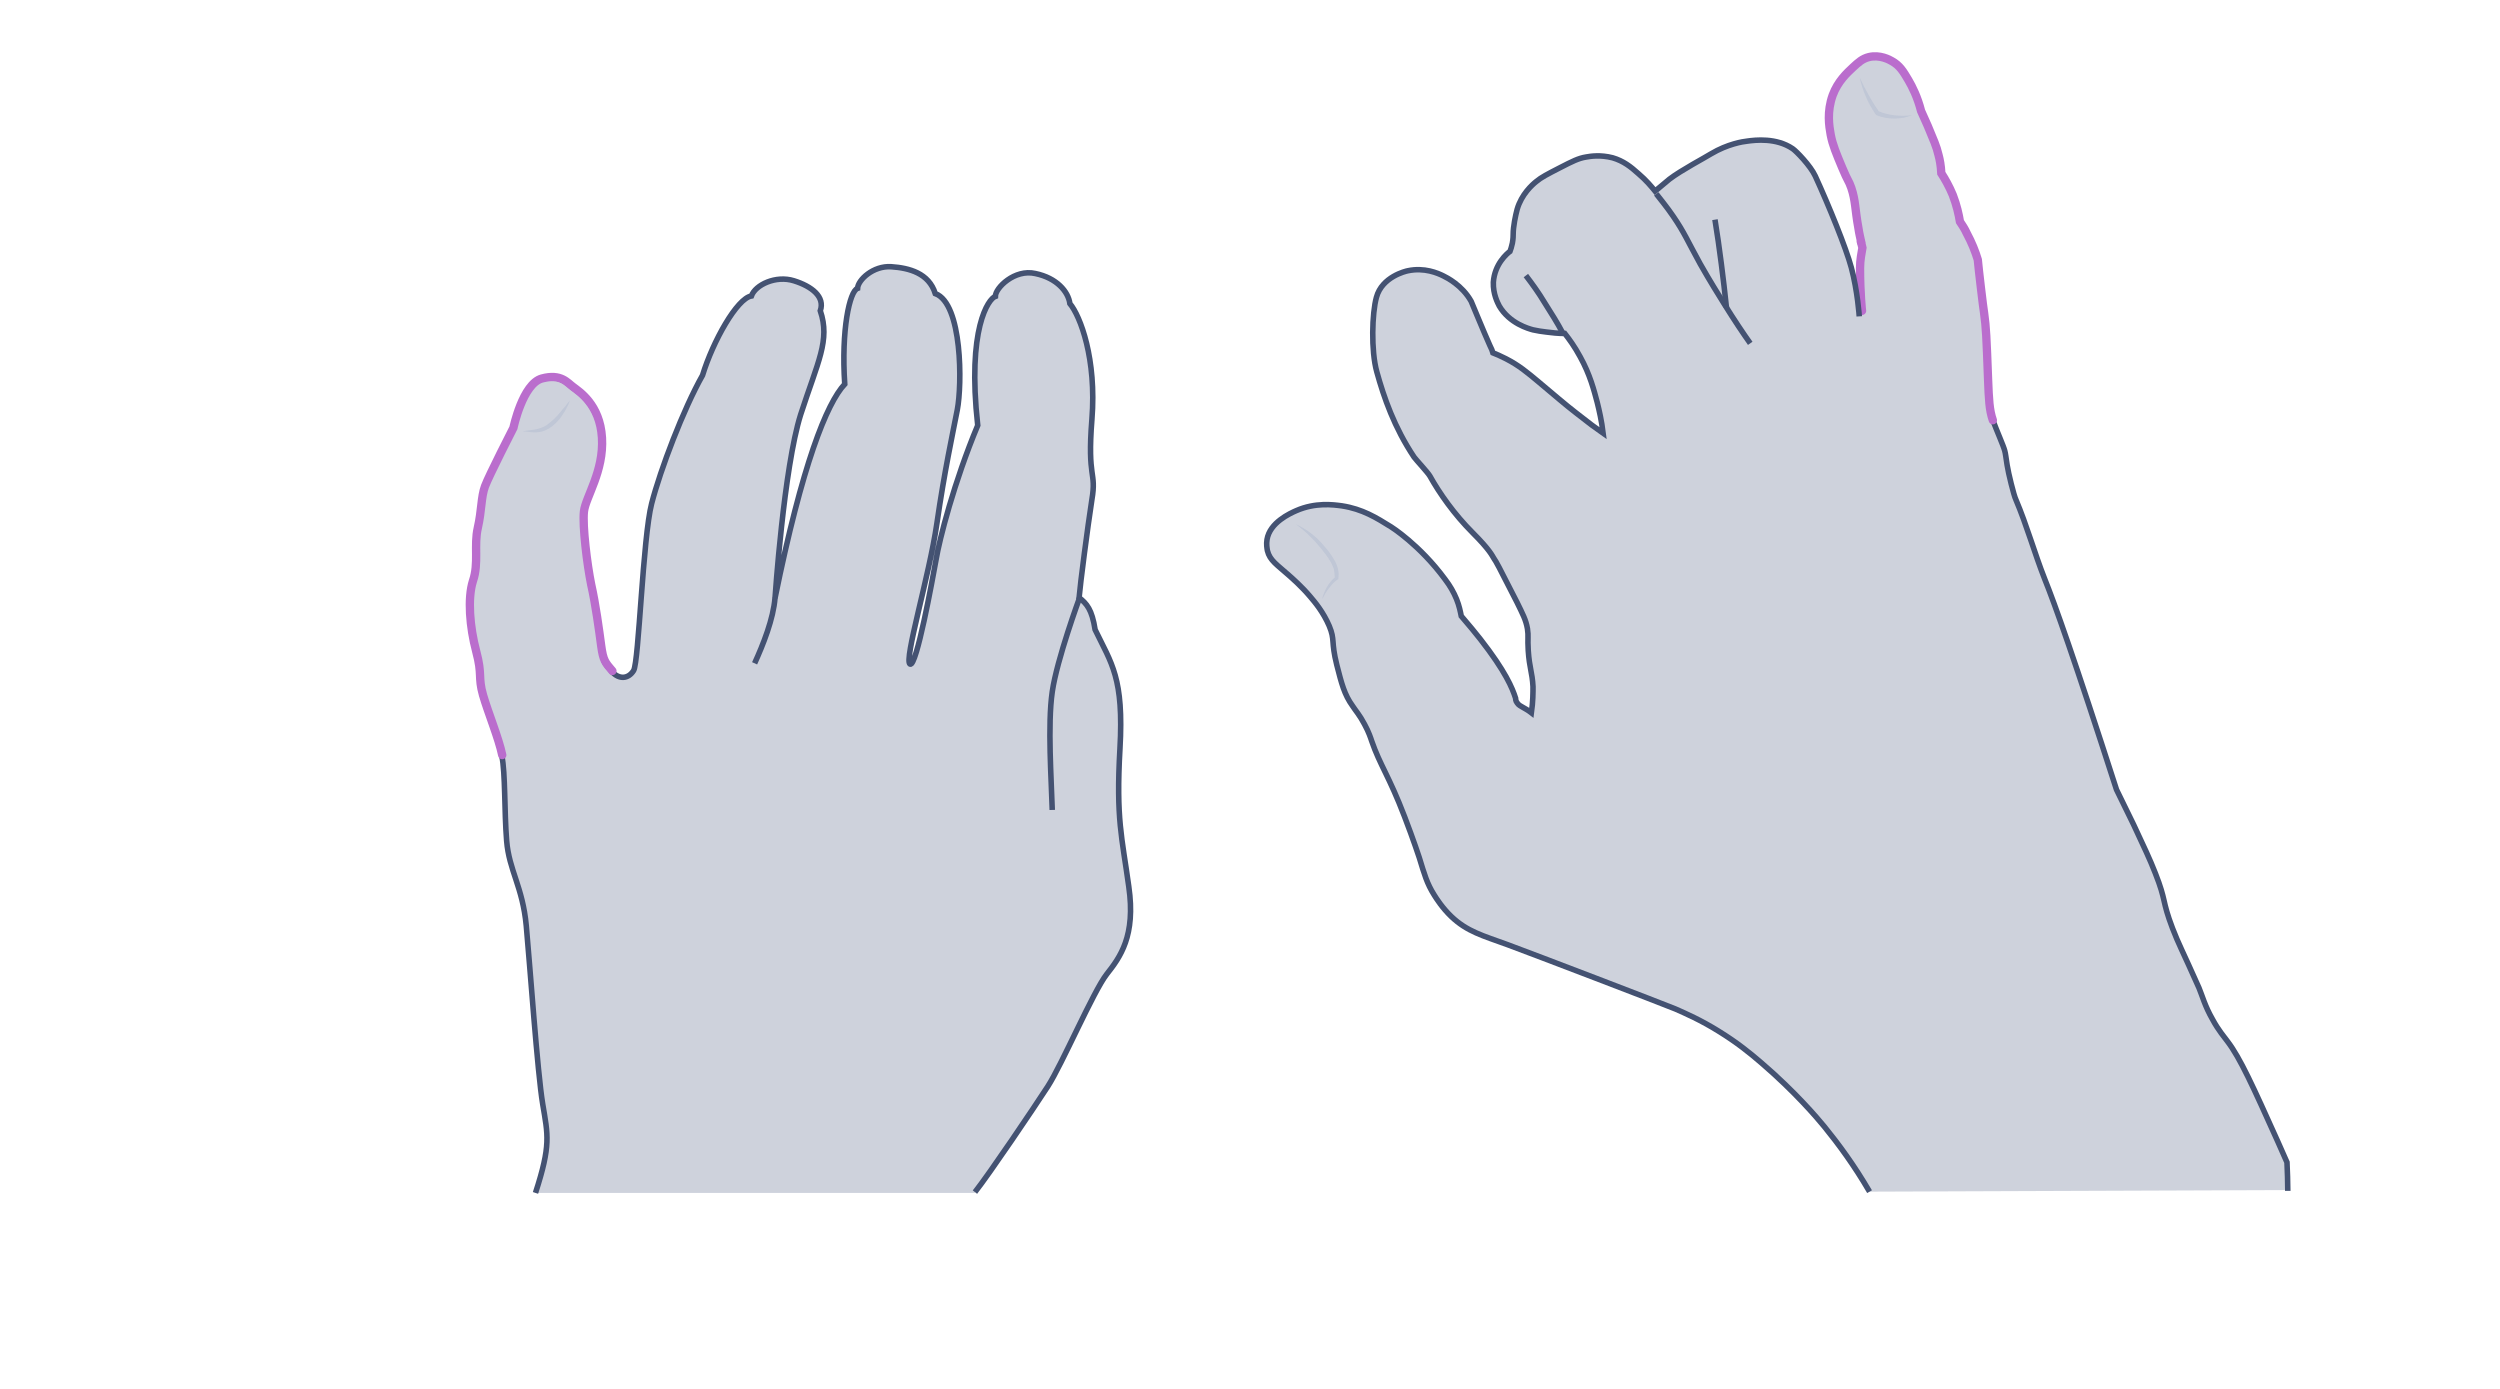
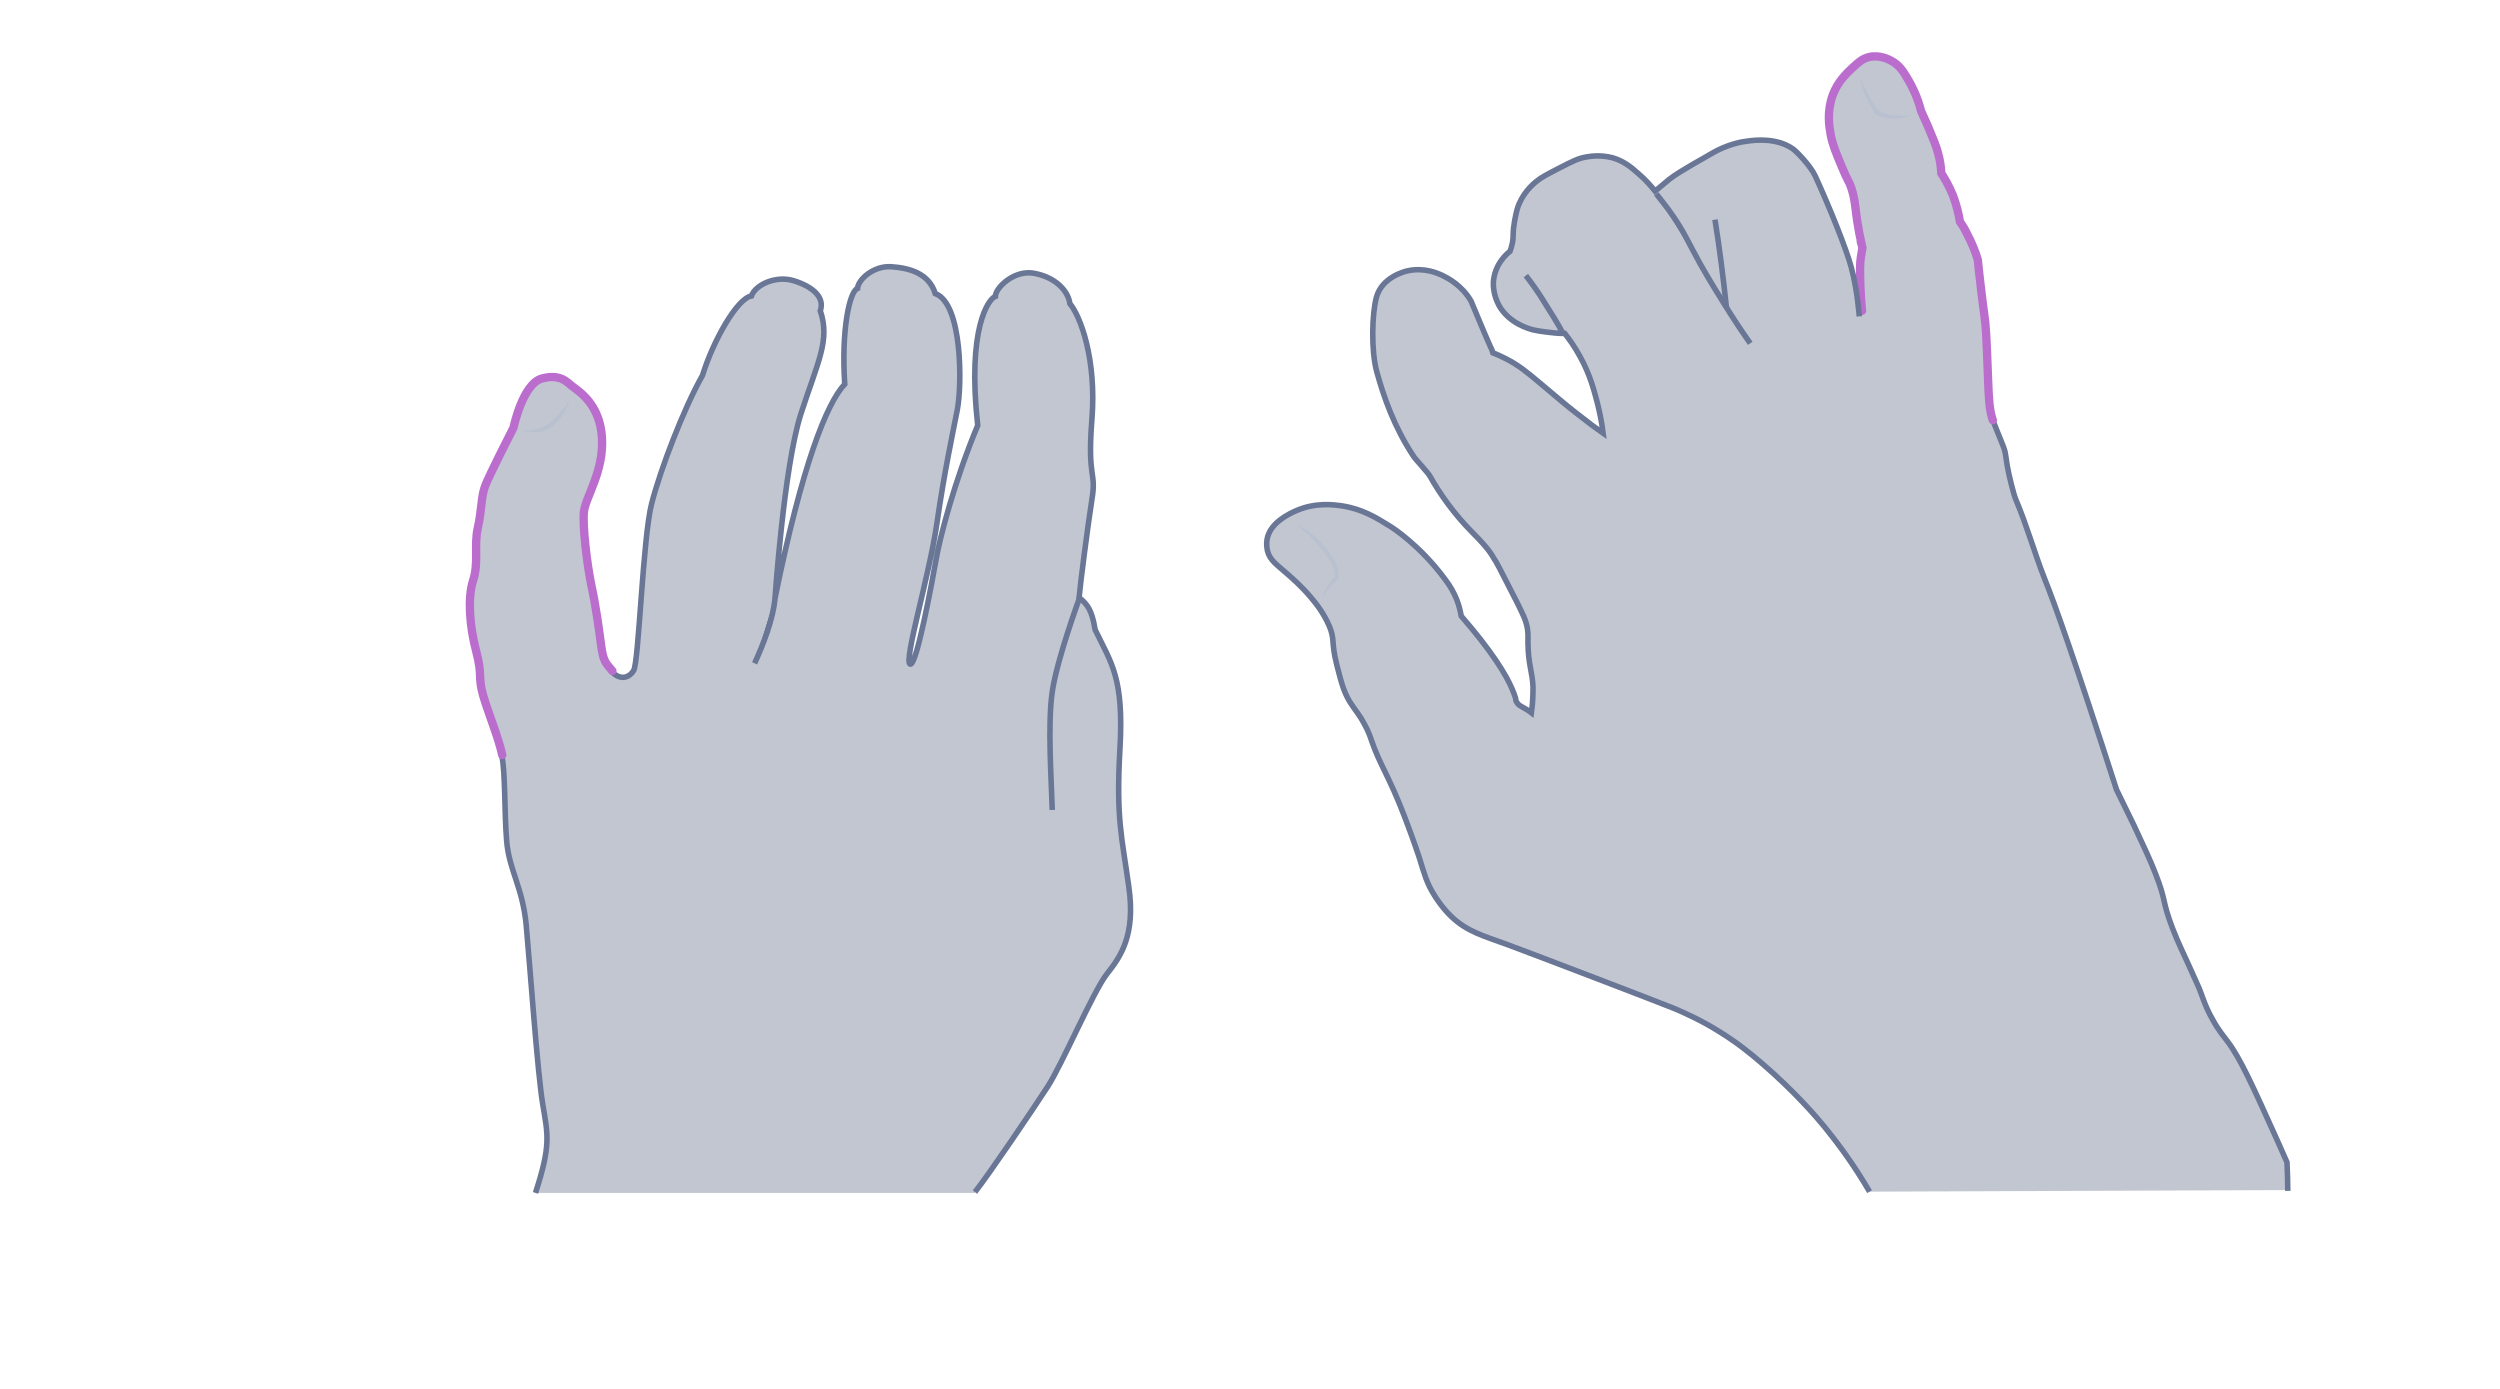
<svg xmlns="http://www.w3.org/2000/svg" width="900" height="500" viewBox="0 0 900 500" fill="none">
-   <path opacity="0.33" d="M350.977 429.161C356.313 422.383 372.176 398.876 377.224 391.088C382.271 383.301 393.664 356.765 398.423 350.708C403.182 344.651 408.951 337.008 406.355 319.125C403.904 301.243 401.74 295.042 403.183 269.516C404.625 243.99 400.154 238.942 394.241 226.684C393.087 219.329 391.213 217.31 388.473 215.147C388.905 210.099 391.501 190.053 393.087 179.814C394.818 169.575 391.357 172.748 393.087 150.971C394.818 129.195 388.905 113.764 385.156 109.293C384.579 104.967 380.397 100.063 372.753 98.477C365.254 96.746 358.332 103.669 358.332 106.697C355.88 107.563 348.093 118.234 351.986 153.134C343.478 173.469 338.142 194.38 336.988 201.446C335.69 208.513 329.921 240.384 327.614 239.086C325.307 237.788 334.536 207.359 337.276 188.467C340.016 169.575 342.901 156.451 344.631 147.51C346.362 138.569 346.506 109.293 336.7 105.688C334.392 98.333 327.326 96.458 320.836 96.025C314.346 95.593 308.866 100.784 308.722 103.813C305.838 104.823 302.809 118.811 304.107 138.28C297.617 145.203 288.82 167.123 279.014 215.291C279.014 215.291 282.186 168.421 288.243 149.241C294.445 130.06 298.915 122.561 295.31 111.889C297.041 106.842 292.281 103.092 285.792 101.073C279.302 99.054 271.947 102.515 270.505 106.553C265.313 107.418 256.66 122.849 252.911 135.108C245.989 147.366 237.768 168.998 234.596 181.256C231.423 193.514 229.981 238.365 228.106 241.394C226.231 244.422 222.914 244.711 220.318 241.826C217.723 238.942 217.001 238.077 216.28 232.741C215.559 227.261 214.261 217.743 212.675 210.676C211.233 203.609 209.502 189.621 210.079 184.429C210.656 179.237 217.29 170.007 216.569 157.893C215.848 145.779 208.204 141.165 206.185 139.578C204.166 138.136 201.859 134.675 194.937 136.55C188.014 138.425 184.697 154.288 184.697 154.288C184.697 154.288 175.9 171.45 174.458 175.343C173.016 179.237 173.304 183.996 171.862 190.342C170.42 196.687 172.295 203.033 170.132 209.378C168.113 215.724 168.978 226.107 171.285 234.76C173.593 243.413 171.862 243.845 173.737 250.479C175.612 256.969 179.361 265.91 180.659 272.111C181.957 278.313 181.525 292.013 182.39 302.685C183.255 313.357 188.159 319.27 189.456 333.258C190.754 347.247 193.494 386.185 195.369 397.434C197.244 408.683 198.398 412.144 192.773 429.45H350.977V429.161Z" fill="#697695" />
-   <path d="M350.977 429.161C356.313 422.383 372.176 398.876 377.224 391.088C382.271 383.301 393.664 356.765 398.423 350.708C403.182 344.651 408.951 337.008 406.355 319.125C403.904 301.243 401.74 295.042 403.183 269.516C404.625 243.99 400.154 238.942 394.241 226.684C393.087 219.329 391.213 217.31 388.473 215.147C388.905 210.099 391.501 190.053 393.087 179.814C394.818 169.575 391.357 172.748 393.087 150.971C394.818 129.195 388.905 113.764 385.156 109.293C384.579 104.967 380.397 100.063 372.753 98.477C365.254 96.746 358.332 103.669 358.332 106.697C355.88 107.563 348.093 118.234 351.986 153.134C343.478 173.469 338.142 194.38 336.988 201.446C335.69 208.513 329.921 240.384 327.614 239.086C325.307 237.788 334.536 207.359 337.276 188.467C340.016 169.575 342.901 156.451 344.631 147.51C346.362 138.569 346.506 109.293 336.7 105.688C334.392 98.333 327.326 96.458 320.836 96.025C314.346 95.593 308.866 100.784 308.722 103.813C305.838 104.823 302.809 118.811 304.107 138.28C297.617 145.203 288.82 167.123 279.014 215.291C279.014 215.291 282.186 168.421 288.243 149.241C294.445 130.06 298.915 122.561 295.31 111.889C297.041 106.842 292.281 103.092 285.792 101.073C279.302 99.054 271.947 102.515 270.505 106.553C265.313 107.418 256.66 122.849 252.911 135.108C245.989 147.366 237.768 168.998 234.596 181.256C231.423 193.514 229.981 238.365 228.106 241.394C226.231 244.422 222.914 244.711 220.318 241.826C217.723 238.942 217.001 238.077 216.28 232.741C215.559 227.261 214.261 217.743 212.675 210.676C211.233 203.609 209.502 189.621 210.079 184.429C210.656 179.237 217.29 170.007 216.569 157.893C215.848 145.779 208.204 141.165 206.185 139.578C204.166 138.136 201.859 134.675 194.937 136.55C188.014 138.425 184.697 154.288 184.697 154.288C184.697 154.288 175.9 171.45 174.458 175.343C173.016 179.237 173.304 183.996 171.862 190.342C170.42 196.687 172.295 203.033 170.132 209.378C168.113 215.724 168.978 226.107 171.285 234.76C173.593 243.413 171.862 243.845 173.737 250.479C175.612 256.969 179.361 265.91 180.659 272.111C181.957 278.313 181.525 292.013 182.39 302.685C183.255 313.357 188.159 319.27 189.456 333.258C190.754 347.247 193.494 386.185 195.369 397.434C197.244 408.683 198.398 412.144 192.773 429.45" stroke="#445272" stroke-width="2" stroke-miterlimit="10" />
-   <path d="M220.462 241.539C217.866 238.511 217.145 237.789 216.424 232.454C215.703 226.973 214.405 217.455 212.819 210.389C211.376 203.322 209.646 189.333 210.223 184.142C210.8 178.95 217.433 169.72 216.712 157.606C215.991 145.492 208.348 140.877 206.329 139.291C204.31 137.849 202.002 134.388 195.08 136.262C188.158 138.137 184.841 154.001 184.841 154.001C184.841 154.001 176.044 171.162 174.602 175.056C173.16 178.95 173.448 183.709 172.006 190.054C170.564 196.4 172.438 202.745 170.275 209.091C168.256 215.436 169.122 225.82 171.429 234.473C173.736 243.125 172.006 243.558 173.881 250.192C175.755 256.682 179.505 265.623 180.803 271.824" stroke="#BA6DCD" stroke-width="3" stroke-miterlimit="10" stroke-linecap="round" />
+   <path opacity="0.33" d="M350.977 429.161C356.313 422.383 372.176 398.876 377.224 391.088C382.271 383.301 393.664 356.765 398.423 350.708C403.182 344.651 408.951 337.008 406.355 319.125C403.904 301.243 401.74 295.042 403.183 269.516C404.625 243.99 400.154 238.942 394.241 226.684C393.087 219.329 391.213 217.31 388.473 215.147C388.905 210.099 391.501 190.053 393.087 179.814C394.818 169.575 391.357 172.748 393.087 150.971C394.818 129.195 388.905 113.764 385.156 109.293C384.579 104.967 380.397 100.063 372.753 98.477C365.254 96.746 358.332 103.669 358.332 106.697C355.88 107.563 348.093 118.234 351.986 153.134C343.478 173.469 338.142 194.38 336.988 201.446C335.69 208.513 329.921 240.384 327.614 239.086C325.307 237.788 334.536 207.359 337.276 188.467C340.016 169.575 342.901 156.451 344.631 147.51C346.362 138.569 346.506 109.293 336.7 105.688C334.392 98.333 327.326 96.458 320.836 96.025C314.346 95.593 308.866 100.784 308.722 103.813C305.838 104.823 302.809 118.811 304.107 138.28C297.617 145.203 288.82 167.123 279.014 215.291C279.014 215.291 282.186 168.421 288.243 149.241C294.445 130.06 298.915 122.561 295.31 111.889C297.041 106.842 292.281 103.092 285.792 101.073C279.302 99.054 271.947 102.515 270.505 106.553C265.313 107.418 256.66 122.849 252.911 135.108C245.989 147.366 237.768 168.998 234.596 181.256C231.423 193.514 229.981 238.365 228.106 241.394C226.231 244.422 222.914 244.711 220.318 241.826C217.723 238.942 217.001 238.077 216.28 232.741C215.559 227.261 214.261 217.743 212.675 210.676C211.233 203.609 209.502 189.621 210.079 184.429C210.656 179.237 217.29 170.007 216.569 157.893C215.848 145.779 208.204 141.165 206.185 139.578C204.166 138.136 201.859 134.675 194.937 136.55C188.014 138.425 184.697 154.288 184.697 154.288C184.697 154.288 175.9 171.45 174.458 175.343C173.016 179.237 173.304 183.996 171.862 190.342C170.42 196.687 172.295 203.033 170.132 209.378C168.113 215.724 168.978 226.107 171.285 234.76C173.593 243.413 171.862 243.845 173.737 250.479C175.612 256.969 179.361 265.91 180.659 272.111C181.957 278.313 181.525 292.013 182.39 302.685C183.255 313.357 188.159 319.27 189.456 333.258C190.754 347.247 193.494 386.185 195.369 397.434C197.244 408.683 198.398 412.144 192.773 429.45H350.977V429.161Z" fill="#445272" />
+   <path d="M350.977 429.161C356.313 422.383 372.176 398.876 377.224 391.088C382.271 383.301 393.664 356.765 398.423 350.708C403.182 344.651 408.951 337.008 406.355 319.125C403.904 301.243 401.74 295.042 403.183 269.516C404.625 243.99 400.154 238.942 394.241 226.684C393.087 219.329 391.213 217.31 388.473 215.147C388.905 210.099 391.501 190.053 393.087 179.814C394.818 169.575 391.357 172.748 393.087 150.971C394.818 129.195 388.905 113.764 385.156 109.293C384.579 104.967 380.397 100.063 372.753 98.477C365.254 96.746 358.332 103.669 358.332 106.697C355.88 107.563 348.093 118.234 351.986 153.134C343.478 173.469 338.142 194.38 336.988 201.446C335.69 208.513 329.921 240.384 327.614 239.086C325.307 237.788 334.536 207.359 337.276 188.467C340.016 169.575 342.901 156.451 344.631 147.51C346.362 138.569 346.506 109.293 336.7 105.688C334.392 98.333 327.326 96.458 320.836 96.025C314.346 95.593 308.866 100.784 308.722 103.813C305.838 104.823 302.809 118.811 304.107 138.28C297.617 145.203 288.82 167.123 279.014 215.291C279.014 215.291 282.186 168.421 288.243 149.241C294.445 130.06 298.915 122.561 295.31 111.889C297.041 106.842 292.281 103.092 285.792 101.073C279.302 99.054 271.947 102.515 270.505 106.553C265.313 107.418 256.66 122.849 252.911 135.108C245.989 147.366 237.768 168.998 234.596 181.256C231.423 193.514 229.981 238.365 228.106 241.394C226.231 244.422 222.914 244.711 220.318 241.826C217.723 238.942 217.001 238.077 216.28 232.741C215.559 227.261 214.261 217.743 212.675 210.676C211.233 203.609 209.502 189.621 210.079 184.429C210.656 179.237 217.29 170.007 216.569 157.893C215.848 145.779 208.204 141.165 206.185 139.578C204.166 138.136 201.859 134.675 194.937 136.55C188.014 138.425 184.697 154.288 184.697 154.288C184.697 154.288 175.9 171.45 174.458 175.343C173.016 179.237 173.304 183.996 171.862 190.342C170.42 196.687 172.295 203.033 170.132 209.378C168.113 215.724 168.978 226.107 171.285 234.76C173.593 243.413 171.862 243.845 173.737 250.479C175.612 256.969 179.361 265.91 180.659 272.111C181.957 278.313 181.525 292.013 182.39 302.685C183.255 313.357 188.159 319.27 189.456 333.258C190.754 347.247 193.494 386.185 195.369 397.434C197.244 408.683 198.398 412.144 192.773 429.45" stroke="#697695" stroke-width="2" stroke-miterlimit="10" />
+   <path d="M220.463 241.539C217.867 238.511 217.146 237.789 216.425 232.454C215.704 226.973 214.406 217.455 212.82 210.389C211.377 203.322 209.647 189.333 210.224 184.142C210.801 178.95 217.434 169.72 216.713 157.606C215.992 145.492 208.349 140.877 206.33 139.291C204.311 137.849 202.003 134.388 195.081 136.262C188.159 138.137 184.842 154.001 184.842 154.001C184.842 154.001 176.045 171.162 174.603 175.056C173.161 178.95 173.449 183.709 172.007 190.054C170.565 196.4 172.439 202.745 170.276 209.091C168.257 215.436 169.123 225.82 171.43 234.473C173.737 243.125 172.007 243.558 173.882 250.192C175.756 256.682 179.506 265.623 180.804 271.824" stroke="#BA6DCD" stroke-width="3" stroke-miterlimit="10" stroke-linecap="round" />
  <g opacity="0.5">
-     <path d="M188.159 155.298C189.89 154.865 191.765 154.865 193.495 154.433C195.226 154 196.668 153.279 197.966 152.125C199.264 151.116 200.562 149.818 201.715 148.376C202.292 147.655 202.869 146.933 203.446 146.357C204.023 145.636 204.455 144.914 205.176 144.193C204.888 145.059 204.455 145.924 204.023 146.789C203.59 147.655 203.157 148.376 202.581 149.241C201.571 150.827 200.273 152.269 198.831 153.423C197.389 154.577 195.514 155.442 193.639 155.586C191.765 155.875 190.034 155.298 188.159 155.298Z" fill="#B1BBD0" />
+     <path d="M188.16 155.298C189.891 154.865 191.766 154.865 193.496 154.433C195.227 154 196.669 153.279 197.967 152.125C199.265 151.116 200.563 149.818 201.716 148.376C202.293 147.655 202.87 146.933 203.447 146.357C204.024 145.636 204.456 144.914 205.177 144.193C204.889 145.059 204.456 145.924 204.024 146.789C203.591 147.655 203.158 148.376 202.582 149.241C201.572 150.827 200.274 152.269 198.832 153.423C197.39 154.577 195.515 155.442 193.64 155.586C191.766 155.875 190.035 155.298 188.16 155.298Z" fill="#B1BBD0" />
  </g>
-   <path d="M378.81 291.581C378.522 280.909 377.079 261.007 378.81 249.037C380.541 237.212 388.617 215.291 388.617 215.291" stroke="#445272" stroke-width="2" stroke-miterlimit="10" />
-   <path d="M271.658 238.798C274.687 232.164 278.436 222.79 279.013 215.146" stroke="#445272" stroke-width="2" stroke-miterlimit="10" />
-   <path opacity="0.33" d="M673.042 428.999C667.476 419.437 661.768 411.731 656.773 405.594C654.204 402.455 646.212 393.036 634.082 382.618C629.943 379.05 625.377 375.34 618.669 371.201C612.247 367.205 606.682 364.779 603.114 363.209C598.262 361.211 552.024 343.515 542.747 340.09C533.757 336.808 528.191 335.381 522.482 329.958C519.2 326.818 517.059 323.393 516.346 322.252C513.634 317.97 512.778 314.688 510.923 308.694C510.923 308.694 508.925 302.558 505.643 293.995C500.077 279.438 496.795 275.443 493.798 266.737C493.512 265.881 492.799 263.598 491.229 260.743C489.516 257.461 487.947 255.748 486.948 254.179C483.951 250.04 482.952 246.044 481.239 239.337C479.099 230.774 480.668 230.489 478.528 225.351C476.387 220.356 473.39 216.789 471.678 214.791C468.681 211.223 465.256 208.226 463.971 207.084C459.833 203.374 457.121 201.804 456.265 198.236C456.122 197.38 455.837 195.953 456.122 194.24C457.121 188.104 464.399 184.821 466.683 183.822C473.533 180.826 479.955 181.682 483.094 182.11C490.515 183.252 495.51 186.391 500.79 189.674C500.79 189.674 511.066 196.096 520.199 208.511C522.054 210.937 523.339 213.221 524.338 215.647C525.337 218.073 525.765 220.356 526.05 221.783C528.904 225.066 531.188 227.92 532.9 230.061C542.034 241.763 544.46 247.757 545.602 251.324C545.602 251.467 545.602 252.323 546.172 253.037C546.743 253.893 547.457 254.179 548.17 254.607C548.884 255.035 550.026 255.606 551.31 256.605C551.881 252.609 551.881 249.327 551.881 247.186C551.595 241.906 550.596 240.621 550.168 234.199C549.883 229.49 550.311 229.204 549.883 226.35C549.312 223.068 548.17 221.07 546.172 216.931C539.037 202.946 538.894 202.66 537.752 200.948C537.182 200.091 536.04 198.379 530.189 191.814C523.481 184.251 516.774 174.689 514.776 171.407C512.35 167.696 509.781 165.556 509.068 164.557C501.932 153.853 498.222 143.15 495.653 133.874C493.512 126.167 493.94 112.753 495.51 107.044C497.508 99.623 506.071 97.625 506.784 97.483C512.778 96.198 517.63 98.339 519.628 99.338C520.77 99.909 526.336 102.62 529.618 108.471C529.618 108.471 529.618 108.471 531.759 113.609C534.042 119.032 535.041 121.458 536.325 124.312C536.896 125.454 537.324 126.453 537.467 127.024C538.609 127.452 540.179 128.165 542.177 129.164C546.886 131.59 549.74 134.017 554.021 137.584C559.302 142.008 563.583 145.719 567.293 148.573C571.432 151.855 574.857 154.424 577.141 155.994C576.57 151.427 575.713 147.717 575 144.863C573.858 140.581 572.431 134.873 568.863 128.451C566.865 124.74 564.867 122.029 563.298 120.031C562.441 120.031 561.3 120.031 559.873 119.888C559.016 119.746 554.878 119.46 551.881 118.747C550.311 118.318 543.461 116.463 539.75 110.184C539.18 109.042 537.467 105.903 537.61 101.621C538.038 95.057 542.605 91.204 543.604 90.49C543.889 89.776 544.174 88.777 544.46 87.493C544.745 85.923 544.745 84.781 544.745 84.353C544.745 81.499 545.602 77.503 546.172 75.363C547.742 69.94 551.595 66.515 553.022 65.373C554.878 63.803 557.161 62.661 561.585 60.378C566.009 58.095 568.292 56.953 571.004 56.525C572.574 56.239 576.142 55.669 580.566 56.81C584.419 57.952 586.988 59.95 589.842 62.519C592.696 64.945 594.551 67.228 595.836 68.798C597.834 67.085 599.689 65.658 600.973 64.517C605.254 61.234 613.96 56.667 615.958 55.383C621.952 51.815 627.517 50.959 628.944 50.816C631.941 50.388 639.505 49.532 645.356 53.528C646.64 54.384 651.778 59.664 653.491 63.375C658.343 73.936 665.478 89.919 667.476 96.912C669.76 105.474 670.473 112.61 670.616 112.61C670.759 112.61 669.189 105.474 669.76 96.341C669.902 93.344 670.33 90.918 670.616 89.063C670.188 87.493 669.617 85.067 669.046 81.927C667.762 74.934 668.047 72.08 666.477 67.371C665.478 64.517 665.336 65.23 663.195 60.093C661.054 54.955 659.77 51.958 659.056 48.248C658.485 45.108 657.629 39.97 659.77 33.977C661.625 28.982 664.907 25.985 667.048 23.987C669.046 22.132 670.473 20.847 672.756 20.276C676.752 19.277 680.32 21.275 681.034 21.703C683.888 23.273 685.172 25.414 687.028 28.554C688.455 30.98 690.31 34.69 691.594 39.685C692.165 40.969 693.021 42.825 694.02 45.108C696.018 49.96 697.16 52.386 697.873 55.526C698.302 57.096 698.73 59.236 698.872 62.09C700.157 64.088 701.727 66.8 703.011 69.94C704.438 73.65 705.152 76.932 705.58 79.501C706.436 80.786 707.292 82.07 708.006 83.64C709.861 87.065 711.146 90.347 712.002 93.201C712.287 96.484 714 110.897 714.285 112.467C714.999 117.605 715.141 121.03 715.712 136.443C715.998 143.578 716.14 147.289 717.425 150.999C718.852 154.852 721.278 160.275 721.706 161.988C721.992 162.987 722.134 164.414 722.562 167.125C722.991 169.98 724.988 178.114 725.702 179.541C729.698 188.96 732.409 198.807 736.12 208.226C739.688 217.074 746.68 236.625 761.95 284.005C763.378 287.002 765.518 291.283 768.087 296.564C771.94 304.841 773.938 308.979 775.936 314.117C779.932 324.249 778.219 323.679 782.073 333.811C784.499 340.09 785.355 341.232 791.634 355.36C792.776 358.072 793.775 361.925 796.486 366.634C798.627 370.63 800.768 373.056 801.909 374.626C806.476 380.62 811.043 390.753 820.034 410.732C821.461 414.014 822.602 416.583 823.316 418.153C823.459 421.578 823.601 425.003 823.601 428.428L673.042 428.999Z" fill="#697695" />
-   <path d="M670.33 111.898C670.33 111.898 669.616 105.761 669.616 96.485C669.616 93.488 670.187 91.062 670.472 89.207C670.33 88.636 670.187 87.923 669.902 87.066" stroke="#BA6DCD" stroke-width="3" stroke-miterlimit="10" stroke-linecap="round" />
-   <path d="M717.425 151.285C718.852 155.138 721.278 160.561 721.706 162.274C721.992 163.273 722.134 164.7 722.562 167.411C722.991 170.266 724.988 178.4 725.702 179.827C729.698 189.246 732.409 199.093 736.12 208.512C739.688 217.36 746.68 236.911 761.95 284.291C763.378 287.288 765.518 291.569 768.087 296.85C771.94 305.127 773.938 309.266 775.936 314.403C779.932 324.536 778.219 323.965 782.073 334.097C784.499 340.376 785.355 341.518 791.634 355.646C792.776 358.358 793.775 362.211 796.486 366.921C798.627 370.916 800.768 373.342 801.909 374.912C806.476 380.906 811.043 391.039 820.034 411.018C821.461 414.3 822.602 416.869 823.316 418.439C823.459 421.864 823.601 425.289 823.601 428.714" stroke="#445272" stroke-width="2" stroke-miterlimit="10" />
-   <path d="M673.042 429C667.476 419.438 661.768 411.732 656.773 405.595C654.204 402.456 646.212 393.037 634.082 382.619C629.943 379.051 625.377 375.341 618.669 371.202C612.247 367.206 606.682 364.78 603.114 363.21C598.262 361.213 552.024 343.516 542.747 340.091C533.757 336.809 528.191 335.382 522.482 329.959C519.2 326.819 517.059 323.394 516.346 322.253C513.634 317.971 512.778 314.689 510.923 308.695C510.923 308.695 508.925 302.559 505.643 293.996C500.077 279.439 496.795 275.444 493.798 266.738C493.512 265.882 492.799 263.599 491.229 260.744C489.516 257.462 487.947 255.75 486.948 254.18C483.951 250.041 482.952 246.045 481.239 239.338C479.099 230.775 480.668 230.49 478.528 225.352C476.387 220.357 473.39 216.79 471.678 214.792C468.681 211.224 465.256 208.227 463.971 207.085C459.833 203.375 457.121 201.805 456.265 198.237C456.122 197.381 455.837 195.954 456.122 194.241C457.121 188.105 464.399 184.822 466.683 183.823C473.533 180.827 479.955 181.683 483.094 182.111C490.515 183.253 495.51 186.392 500.79 189.675C500.79 189.675 511.066 196.097 520.199 208.512C522.054 210.938 523.339 213.222 524.338 215.648C525.337 218.074 525.765 220.357 526.05 221.784C528.904 225.067 531.188 227.921 532.9 230.062C542.034 241.764 544.46 247.758 545.602 251.326C545.602 251.468 545.602 252.324 546.172 253.038C546.743 253.894 547.457 254.18 548.17 254.608C548.884 255.036 550.026 255.607 551.31 256.606C551.881 252.61 551.881 249.328 551.881 247.187C551.595 241.907 550.596 240.622 550.168 234.2C549.883 229.491 550.311 229.205 549.883 226.351C549.312 223.069 548.17 221.071 546.172 216.932C539.037 202.947 538.894 202.661 537.752 200.949C537.182 200.092 536.468 198.095 530.189 191.815C523.481 185.108 518.201 177.544 514.776 171.408C514.063 170.123 509.781 165.557 509.068 164.558C501.932 153.854 498.222 143.151 495.653 133.875C493.512 126.169 493.94 112.754 495.51 107.045C497.508 99.624 506.071 97.626 506.784 97.484C512.778 96.199 517.63 98.34 519.628 99.339C520.77 99.91 526.336 102.621 529.618 108.472C529.618 108.472 529.618 108.472 531.759 113.61C534.042 119.033 535.041 121.459 536.325 124.313C536.896 125.455 537.324 126.454 537.467 127.025C538.609 127.453 540.179 128.166 542.177 129.165C546.886 131.591 549.74 134.018 554.021 137.585C559.302 142.009 563.583 145.72 567.293 148.574C571.432 151.856 574.857 154.425 577.141 155.995C576.57 151.428 575.713 147.718 575 144.864C573.858 140.582 572.431 134.874 568.863 128.452C566.865 124.741 564.867 122.03 563.298 120.032C562.441 120.032 561.3 120.032 559.873 119.889C559.016 119.747 554.878 119.461 551.881 118.748C550.311 118.319 543.461 116.464 539.75 110.185C539.18 109.043 537.467 105.904 537.61 101.622C538.038 95.058 542.605 91.204 543.604 90.491C543.889 89.777 544.174 88.778 544.46 87.494C544.745 85.924 544.745 84.782 544.745 84.354C544.745 81.5 545.602 77.504 546.172 75.364C547.742 69.941 551.595 66.516 553.022 65.374C554.878 63.804 557.161 62.662 561.585 60.379C566.009 58.096 568.292 56.954 571.004 56.526C572.574 56.24 576.142 55.67 580.566 56.811C584.419 57.953 586.988 59.951 589.842 62.52C592.696 64.946 594.551 67.229 595.836 68.799C597.834 67.086 599.689 65.659 600.973 64.518C605.254 61.235 613.96 56.669 615.958 55.384C621.952 51.816 627.517 50.96 628.944 50.817C631.941 50.389 639.505 49.533 645.356 53.529C646.64 54.385 651.778 59.666 653.491 63.376C658.343 73.936 664.622 89.349 666.477 96.342C668.761 104.905 669.331 113.895 669.331 113.895" stroke="#445272" stroke-width="2" stroke-miterlimit="10" />
-   <path d="M630.085 123.599C627.659 120.174 624.377 115.321 620.666 109.328C618.526 105.903 615.671 101.336 612.104 95.057C607.394 86.494 606.395 83.782 602.399 77.931C599.973 74.364 597.69 71.652 596.263 69.797" stroke="#445272" stroke-width="2" stroke-miterlimit="10" />
-   <path d="M549.312 99.195C551.596 102.192 553.879 105.332 556.02 108.9C558.446 112.753 560.729 116.321 562.585 119.888" stroke="#445272" stroke-width="2" stroke-miterlimit="10" />
-   <path d="M617.386 79.074C618.242 84.212 618.956 89.492 619.669 94.915C620.383 100.481 620.953 105.333 621.524 110.756" stroke="#445272" stroke-width="2" stroke-miterlimit="10" />
-   <path d="M670.045 87.207C669.759 85.78 669.331 84.21 669.046 82.212C667.762 75.22 668.047 72.365 666.477 67.656C665.478 64.802 665.335 65.515 663.195 60.378C661.054 55.24 659.77 52.243 659.056 48.533C658.485 45.393 657.629 40.256 659.77 34.262C661.625 29.267 664.907 26.27 667.048 24.272C669.046 22.417 670.473 21.132 672.756 20.561C676.752 19.563 680.32 21.561 681.034 21.989C683.888 23.558 685.172 25.699 687.027 28.839C688.455 31.265 690.31 34.975 691.594 39.97C692.165 41.255 693.021 43.11 694.02 45.393C696.018 50.245 697.16 52.671 697.873 55.811C698.302 57.381 698.73 59.522 698.872 62.376C700.157 64.374 701.727 67.085 703.011 70.225C704.438 73.935 705.152 77.218 705.58 79.786C706.436 81.071 707.292 82.355 708.006 83.925C709.861 87.35 711.146 90.632 712.002 93.487C712.287 96.769 714 111.183 714.285 112.752C714.999 117.89 715.141 121.315 715.712 136.728C715.998 143.863 716.14 147.574 717.425 151.284" stroke="#BA6DCD" stroke-width="3" stroke-miterlimit="10" stroke-linecap="round" />
+   <path d="M378.81 291.581C378.522 280.909 377.079 261.007 378.81 249.037C380.541 237.212 388.617 215.291 388.617 215.291" stroke="#697695" stroke-width="2" stroke-miterlimit="10" />
+   <path d="M271.658 238.798C274.687 232.164 278.436 222.79 279.013 215.146Z" fill="#445272" />
+   <path d="M271.658 238.798C274.687 232.164 278.436 222.79 279.013 215.146" stroke="#697695" stroke-width="2" stroke-miterlimit="10" />
+   <path opacity="0.33" d="M673.042 428.999C667.476 419.437 661.768 411.731 656.773 405.594C654.204 402.455 646.212 393.036 634.082 382.618C629.943 379.05 625.377 375.34 618.669 371.201C612.247 367.205 606.682 364.779 603.114 363.209C598.262 361.211 552.024 343.515 542.747 340.09C533.757 336.808 528.191 335.381 522.482 329.958C519.2 326.818 517.059 323.393 516.346 322.252C513.634 317.97 512.778 314.688 510.923 308.694C510.923 308.694 508.925 302.558 505.643 293.995C500.077 279.438 496.795 275.443 493.798 266.737C493.512 265.881 492.799 263.598 491.229 260.743C489.516 257.461 487.947 255.748 486.948 254.179C483.951 250.04 482.952 246.044 481.239 239.337C479.099 230.774 480.668 230.489 478.528 225.351C476.387 220.356 473.39 216.789 471.678 214.791C468.681 211.223 465.256 208.226 463.971 207.084C459.833 203.374 457.121 201.804 456.265 198.236C456.122 197.38 455.837 195.953 456.122 194.24C457.121 188.104 464.399 184.821 466.683 183.822C473.533 180.826 479.955 181.682 483.094 182.11C490.515 183.252 495.51 186.391 500.79 189.674C500.79 189.674 511.066 196.096 520.199 208.511C522.054 210.937 523.339 213.221 524.338 215.647C525.337 218.073 525.765 220.356 526.05 221.783C528.904 225.066 531.188 227.92 532.9 230.061C542.034 241.763 544.46 247.757 545.602 251.324C545.602 251.467 545.602 252.323 546.172 253.037C546.743 253.893 547.457 254.179 548.17 254.607C548.884 255.035 550.026 255.606 551.31 256.605C551.881 252.609 551.881 249.327 551.881 247.186C551.595 241.906 550.596 240.621 550.168 234.199C549.883 229.49 550.311 229.204 549.883 226.35C549.312 223.068 548.17 221.07 546.172 216.931C539.037 202.946 538.894 202.66 537.752 200.948C537.182 200.091 536.04 198.379 530.189 191.814C523.481 184.251 516.774 174.689 514.776 171.407C512.35 167.696 509.781 165.556 509.068 164.557C501.932 153.853 498.222 143.15 495.653 133.874C493.512 126.167 493.94 112.753 495.51 107.044C497.508 99.623 506.071 97.625 506.784 97.483C512.778 96.198 517.63 98.339 519.628 99.338C520.77 99.909 526.336 102.62 529.618 108.471C529.618 108.471 529.618 108.471 531.759 113.609C534.042 119.032 535.041 121.458 536.325 124.312C536.896 125.454 537.324 126.453 537.467 127.024C538.609 127.452 540.179 128.165 542.177 129.164C546.886 131.59 549.74 134.017 554.021 137.584C559.302 142.008 563.583 145.719 567.293 148.573C571.432 151.855 574.857 154.424 577.141 155.994C576.57 151.427 575.713 147.717 575 144.863C573.858 140.581 572.431 134.873 568.863 128.451C566.865 124.74 564.867 122.029 563.298 120.031C562.441 120.031 561.3 120.031 559.873 119.888C559.016 119.746 554.878 119.46 551.881 118.747C550.311 118.318 543.461 116.463 539.75 110.184C539.18 109.042 537.467 105.903 537.61 101.621C538.038 95.057 542.605 91.204 543.604 90.49C543.889 89.776 544.174 88.777 544.46 87.493C544.745 85.923 544.745 84.781 544.745 84.353C544.745 81.499 545.602 77.503 546.172 75.363C547.742 69.94 551.595 66.515 553.022 65.373C554.878 63.803 557.161 62.661 561.585 60.378C566.009 58.095 568.292 56.953 571.004 56.525C572.574 56.239 576.142 55.669 580.566 56.81C584.419 57.952 586.988 59.95 589.842 62.519C592.696 64.945 594.551 67.228 595.836 68.798C597.834 67.085 599.689 65.658 600.973 64.517C605.254 61.234 613.96 56.667 615.958 55.383C621.952 51.815 627.517 50.959 628.944 50.816C631.941 50.388 639.505 49.532 645.356 53.528C646.64 54.384 651.778 59.664 653.491 63.375C658.343 73.936 665.478 89.919 667.476 96.912C669.76 105.474 670.473 112.61 670.616 112.61C670.759 112.61 669.189 105.474 669.76 96.341C669.902 93.344 670.33 90.918 670.616 89.063C670.188 87.493 669.617 85.067 669.046 81.927C667.762 74.934 668.047 72.08 666.477 67.371C665.478 64.517 665.336 65.23 663.195 60.093C661.054 54.955 659.77 51.958 659.056 48.248C658.485 45.108 657.629 39.97 659.77 33.977C661.625 28.982 664.907 25.985 667.048 23.987C669.046 22.132 670.473 20.847 672.756 20.276C676.752 19.277 680.32 21.275 681.034 21.703C683.888 23.273 685.172 25.414 687.028 28.554C688.455 30.98 690.31 34.69 691.594 39.685C692.165 40.969 693.021 42.825 694.02 45.108C696.018 49.96 697.16 52.386 697.873 55.526C698.302 57.096 698.73 59.236 698.872 62.09C700.157 64.088 701.727 66.8 703.011 69.94C704.438 73.65 705.152 76.932 705.58 79.501C706.436 80.786 707.292 82.07 708.006 83.64C709.861 87.065 711.146 90.347 712.002 93.201C712.287 96.484 714 110.897 714.285 112.467C714.999 117.605 715.141 121.03 715.712 136.443C715.998 143.578 716.14 147.289 717.425 150.999C718.852 154.852 721.278 160.275 721.706 161.988C721.992 162.987 722.134 164.414 722.562 167.125C722.991 169.98 724.988 178.114 725.702 179.541C729.698 188.96 732.409 198.807 736.12 208.226C739.688 217.074 746.68 236.625 761.95 284.005C763.378 287.002 765.518 291.283 768.087 296.564C771.94 304.841 773.938 308.979 775.936 314.117C779.932 324.249 778.219 323.679 782.073 333.811C784.499 340.09 785.355 341.232 791.634 355.36C792.776 358.072 793.775 361.925 796.486 366.634C798.627 370.63 800.768 373.056 801.909 374.626C806.476 380.62 811.043 390.753 820.034 410.732C821.461 414.014 822.602 416.583 823.316 418.153C823.459 421.578 823.601 425.003 823.601 428.428L673.042 428.999Z" fill="#445272" />
+   <path d="M670.331 111.898C670.331 111.898 669.617 105.761 669.617 96.485C669.617 93.488 670.188 91.062 670.473 89.207C670.331 88.636 670.188 87.923 669.903 87.066" stroke="#BA6DCD" stroke-width="3" stroke-miterlimit="10" stroke-linecap="round" />
+   <path d="M717.426 151.285C718.853 155.138 721.279 160.561 721.707 162.274C721.993 163.273 722.135 164.7 722.563 167.411C722.991 170.266 724.989 178.4 725.703 179.827C729.699 189.246 732.41 199.093 736.121 208.512C739.689 217.36 746.681 236.911 761.951 284.291C763.379 287.288 765.519 291.569 768.088 296.85C771.941 305.127 773.939 309.266 775.937 314.403C779.933 324.536 778.22 323.965 782.074 334.097C784.5 340.376 785.356 341.518 791.635 355.646C792.777 358.358 793.776 362.211 796.487 366.921C798.628 370.916 800.769 373.342 801.91 374.912C806.477 380.906 811.044 391.039 820.035 411.018C821.462 414.3 822.603 416.869 823.317 418.439C823.46 421.864 823.602 425.289 823.602 428.714" stroke="#697695" stroke-width="2" stroke-miterlimit="10" />
+   <path d="M673.042 429C667.476 419.438 661.768 411.732 656.773 405.595C654.204 402.456 646.212 393.037 634.082 382.619C629.943 379.051 625.377 375.341 618.669 371.202C612.247 367.206 606.682 364.78 603.114 363.21C598.262 361.213 552.024 343.516 542.747 340.091C533.757 336.809 528.191 335.382 522.482 329.959C519.2 326.819 517.059 323.394 516.346 322.253C513.634 317.971 512.778 314.689 510.923 308.695C510.923 308.695 508.925 302.559 505.643 293.996C500.077 279.439 496.795 275.444 493.798 266.738C493.512 265.882 492.799 263.599 491.229 260.744C489.516 257.462 487.947 255.75 486.948 254.18C483.951 250.041 482.952 246.045 481.239 239.338C479.099 230.775 480.668 230.49 478.528 225.352C476.387 220.357 473.39 216.79 471.678 214.792C468.681 211.224 465.256 208.227 463.971 207.085C459.833 203.375 457.121 201.805 456.265 198.237C456.122 197.381 455.837 195.954 456.122 194.241C457.121 188.105 464.399 184.822 466.683 183.823C473.533 180.827 479.955 181.683 483.094 182.111C490.515 183.253 495.51 186.392 500.79 189.675C500.79 189.675 511.066 196.097 520.199 208.512C522.054 210.938 523.339 213.222 524.338 215.648C525.337 218.074 525.765 220.357 526.05 221.784C528.904 225.067 531.188 227.921 532.9 230.062C542.034 241.764 544.46 247.758 545.602 251.326C545.602 251.468 545.602 252.324 546.172 253.038C546.743 253.894 547.457 254.18 548.17 254.608C548.884 255.036 550.026 255.607 551.31 256.606C551.881 252.61 551.881 249.328 551.881 247.187C551.595 241.907 550.596 240.622 550.168 234.2C549.883 229.491 550.311 229.205 549.883 226.351C549.312 223.069 548.17 221.071 546.172 216.932C539.037 202.947 538.894 202.661 537.752 200.949C537.182 200.092 536.468 198.095 530.189 191.815C523.481 185.108 518.201 177.544 514.776 171.408C514.063 170.123 509.781 165.557 509.068 164.558C501.932 153.854 498.222 143.151 495.653 133.875C493.512 126.169 493.94 112.754 495.51 107.045C497.508 99.624 506.071 97.626 506.784 97.484C512.778 96.199 517.63 98.34 519.628 99.339C520.77 99.91 526.336 102.621 529.618 108.472C529.618 108.472 529.618 108.472 531.759 113.61C534.042 119.033 535.041 121.459 536.325 124.313C536.896 125.455 537.324 126.454 537.467 127.025C538.609 127.453 540.179 128.166 542.177 129.165C546.886 131.591 549.74 134.018 554.021 137.585C559.302 142.009 563.583 145.72 567.293 148.574C571.432 151.856 574.857 154.425 577.141 155.995C576.57 151.428 575.713 147.718 575 144.864C573.858 140.582 572.431 134.874 568.863 128.452C566.865 124.741 564.867 122.03 563.298 120.032C562.441 120.032 561.3 120.032 559.873 119.889C559.016 119.747 554.878 119.461 551.881 118.748C550.311 118.319 543.461 116.464 539.75 110.185C539.18 109.043 537.467 105.904 537.61 101.622C538.038 95.058 542.605 91.204 543.604 90.491C543.889 89.777 544.174 88.778 544.46 87.494C544.745 85.924 544.745 84.782 544.745 84.354C544.745 81.5 545.602 77.504 546.172 75.364C547.742 69.941 551.595 66.516 553.022 65.374C554.878 63.804 557.161 62.662 561.585 60.379C566.009 58.096 568.292 56.954 571.004 56.526C572.574 56.24 576.142 55.67 580.566 56.811C584.419 57.953 586.988 59.951 589.842 62.52C592.696 64.946 594.551 67.229 595.836 68.799C597.834 67.086 599.689 65.659 600.973 64.518C605.254 61.235 613.96 56.669 615.958 55.384C621.952 51.816 627.517 50.96 628.944 50.817C631.941 50.389 639.505 49.533 645.356 53.529C646.64 54.385 651.778 59.666 653.491 63.376C658.343 73.936 664.622 89.349 666.477 96.342C668.761 104.905 669.331 113.895 669.331 113.895" stroke="#697695" stroke-width="2" stroke-miterlimit="10" />
+   <path d="M630.086 123.599C627.66 120.174 624.378 115.321 620.667 109.328C618.527 105.903 615.672 101.336 612.105 95.057C607.395 86.494 606.396 83.782 602.4 77.931C599.974 74.364 597.691 71.652 596.264 69.797" fill="#445272" />
+   <path d="M630.086 123.599C627.66 120.174 624.378 115.321 620.667 109.328C618.527 105.903 615.672 101.336 612.105 95.057C607.395 86.494 606.396 83.782 602.4 77.931C599.974 74.364 597.691 71.652 596.264 69.797" stroke="#697695" stroke-width="2" stroke-miterlimit="10" />
+   <path d="M549.312 99.195C551.596 102.192 553.879 105.332 556.02 108.9C558.446 112.753 560.729 116.321 562.585 119.888" fill="#445272" />
+   <path d="M549.312 99.195C551.596 102.192 553.879 105.332 556.02 108.9C558.446 112.753 560.729 116.321 562.585 119.888" stroke="#697695" stroke-width="2" stroke-miterlimit="10" />
+   <path d="M617.387 79.074C618.243 84.212 618.957 89.492 619.67 94.915C620.384 100.481 620.954 105.333 621.525 110.756" fill="#445272" />
+   <path d="M617.387 79.074C618.243 84.212 618.957 89.492 619.67 94.915C620.384 100.481 620.954 105.333 621.525 110.756" stroke="#697695" stroke-width="2" stroke-miterlimit="10" />
+   <path d="M670.044 87.207C669.759 85.78 669.33 84.21 669.045 82.212C667.761 75.22 668.046 72.365 666.476 67.656C665.477 64.802 665.335 65.515 663.194 60.378C661.053 55.24 659.769 52.243 659.055 48.533C658.484 45.393 657.628 40.256 659.769 34.262C661.624 29.267 664.906 26.27 667.047 24.272C669.045 22.417 670.472 21.132 672.755 20.561C676.751 19.563 680.319 21.561 681.033 21.989C683.887 23.558 685.171 25.699 687.027 28.839C688.454 31.265 690.309 34.975 691.593 39.97C692.164 41.255 693.02 43.11 694.019 45.393C696.017 50.245 697.159 52.671 697.872 55.811C698.301 57.381 698.729 59.522 698.871 62.376C700.156 64.374 701.726 67.085 703.01 70.225C704.437 73.935 705.151 77.218 705.579 79.786C706.435 81.071 707.291 82.355 708.005 83.925C709.86 87.35 711.145 90.632 712.001 93.487C712.286 96.769 713.999 111.183 714.284 112.752C714.998 117.89 715.14 121.315 715.711 136.728C715.997 143.863 716.139 147.574 717.424 151.284" stroke="#BA6DCD" stroke-width="3" stroke-miterlimit="10" stroke-linecap="round" />
  <g opacity="0.5">
    <path d="M466.396 188.674C470.25 190.386 473.817 193.098 476.529 196.38C477.956 197.95 479.24 199.663 480.382 201.66C480.953 202.659 481.381 203.658 481.666 204.8C481.952 205.942 481.952 207.083 481.809 208.082V208.368L481.666 208.511C480.382 209.367 479.383 210.509 478.384 211.793C477.385 213.077 476.672 214.362 475.958 215.789C476.243 214.219 476.957 212.649 477.671 211.365C478.527 209.938 479.526 208.653 480.81 207.654L480.525 208.082C480.525 207.083 480.382 206.084 480.239 205.086C479.954 204.087 479.526 203.23 479.098 202.374C478.099 200.662 476.814 198.949 475.53 197.379C472.818 194.097 469.822 191.1 466.396 188.674Z" fill="#B1BBD0" />
  </g>
  <g opacity="0.5">
-     <path d="M669.474 27.84C670.044 28.982 670.473 29.98 671.043 31.122C671.614 32.121 672.185 33.263 672.756 34.262C673.898 36.403 675.182 38.4 676.466 40.256L676.181 39.97C678.036 40.827 680.034 41.255 682.175 41.54C684.316 41.683 686.456 41.825 688.454 41.397C687.455 41.825 686.456 42.111 685.314 42.396C684.173 42.539 683.174 42.682 682.032 42.682C679.892 42.682 677.608 42.396 675.467 41.397L675.325 41.255L675.182 41.112C672.471 37.116 670.473 32.549 669.474 27.84Z" fill="#B1BBD0" />
+     <path d="M669.475 27.84C670.045 28.982 670.474 29.98 671.044 31.122C671.615 32.121 672.186 33.263 672.757 34.262C673.899 36.403 675.183 38.4 676.467 40.256L676.182 39.97C678.037 40.827 680.035 41.255 682.176 41.54C684.316 41.683 686.457 41.825 688.455 41.397C687.456 41.825 686.457 42.111 685.315 42.396C684.174 42.539 683.175 42.682 682.033 42.682C679.892 42.682 677.609 42.396 675.468 41.397L675.326 41.255L675.183 41.112C672.472 37.116 670.474 32.549 669.475 27.84Z" fill="#B1BBD0" />
  </g>
</svg>
